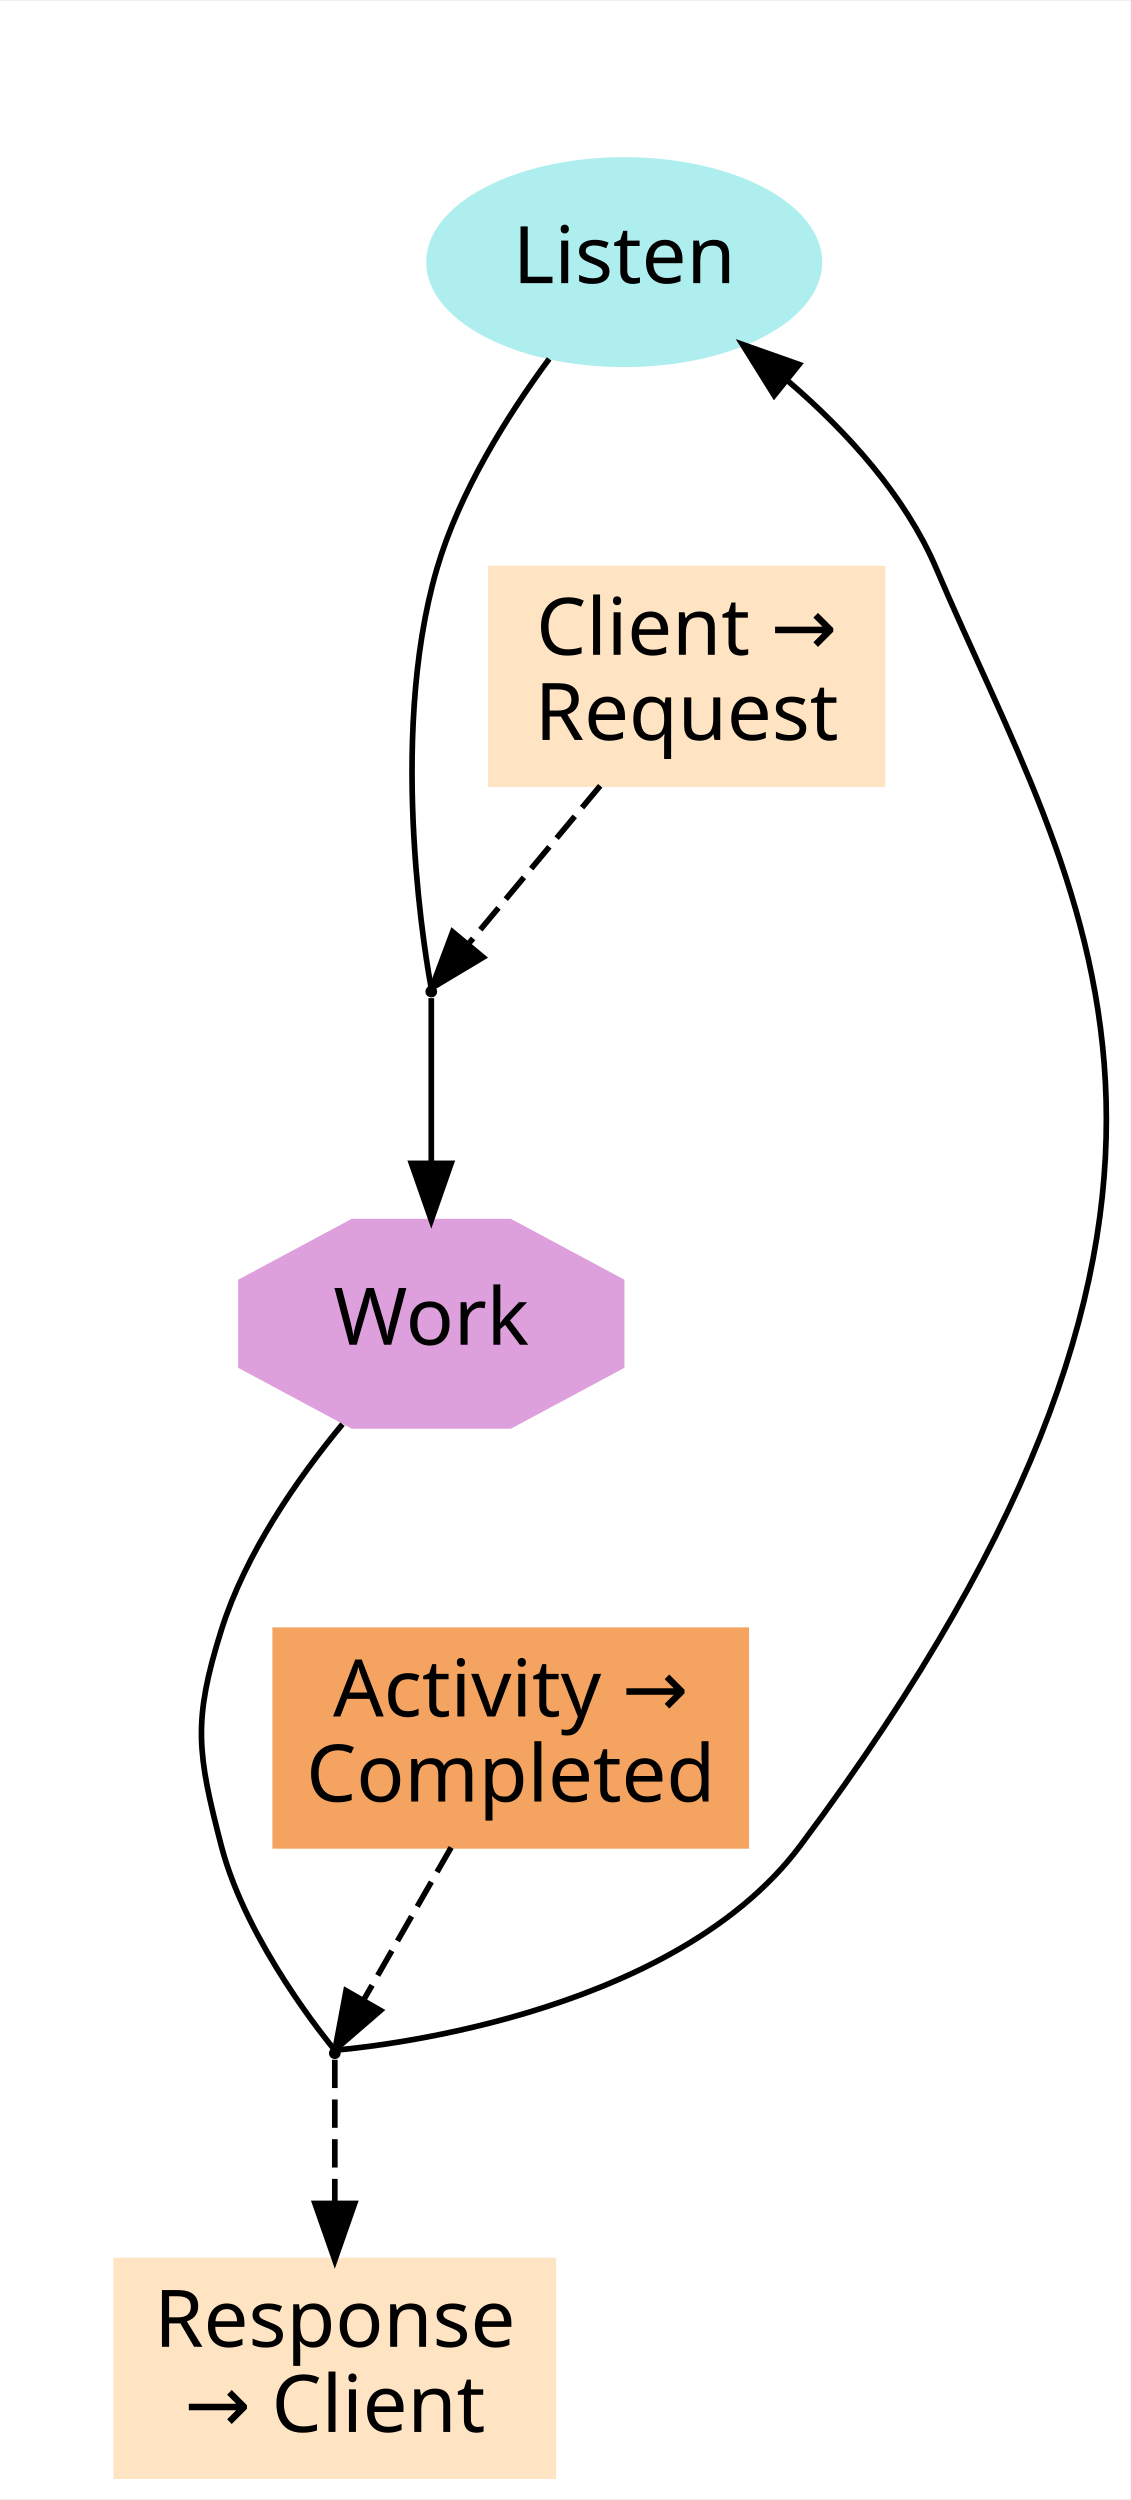
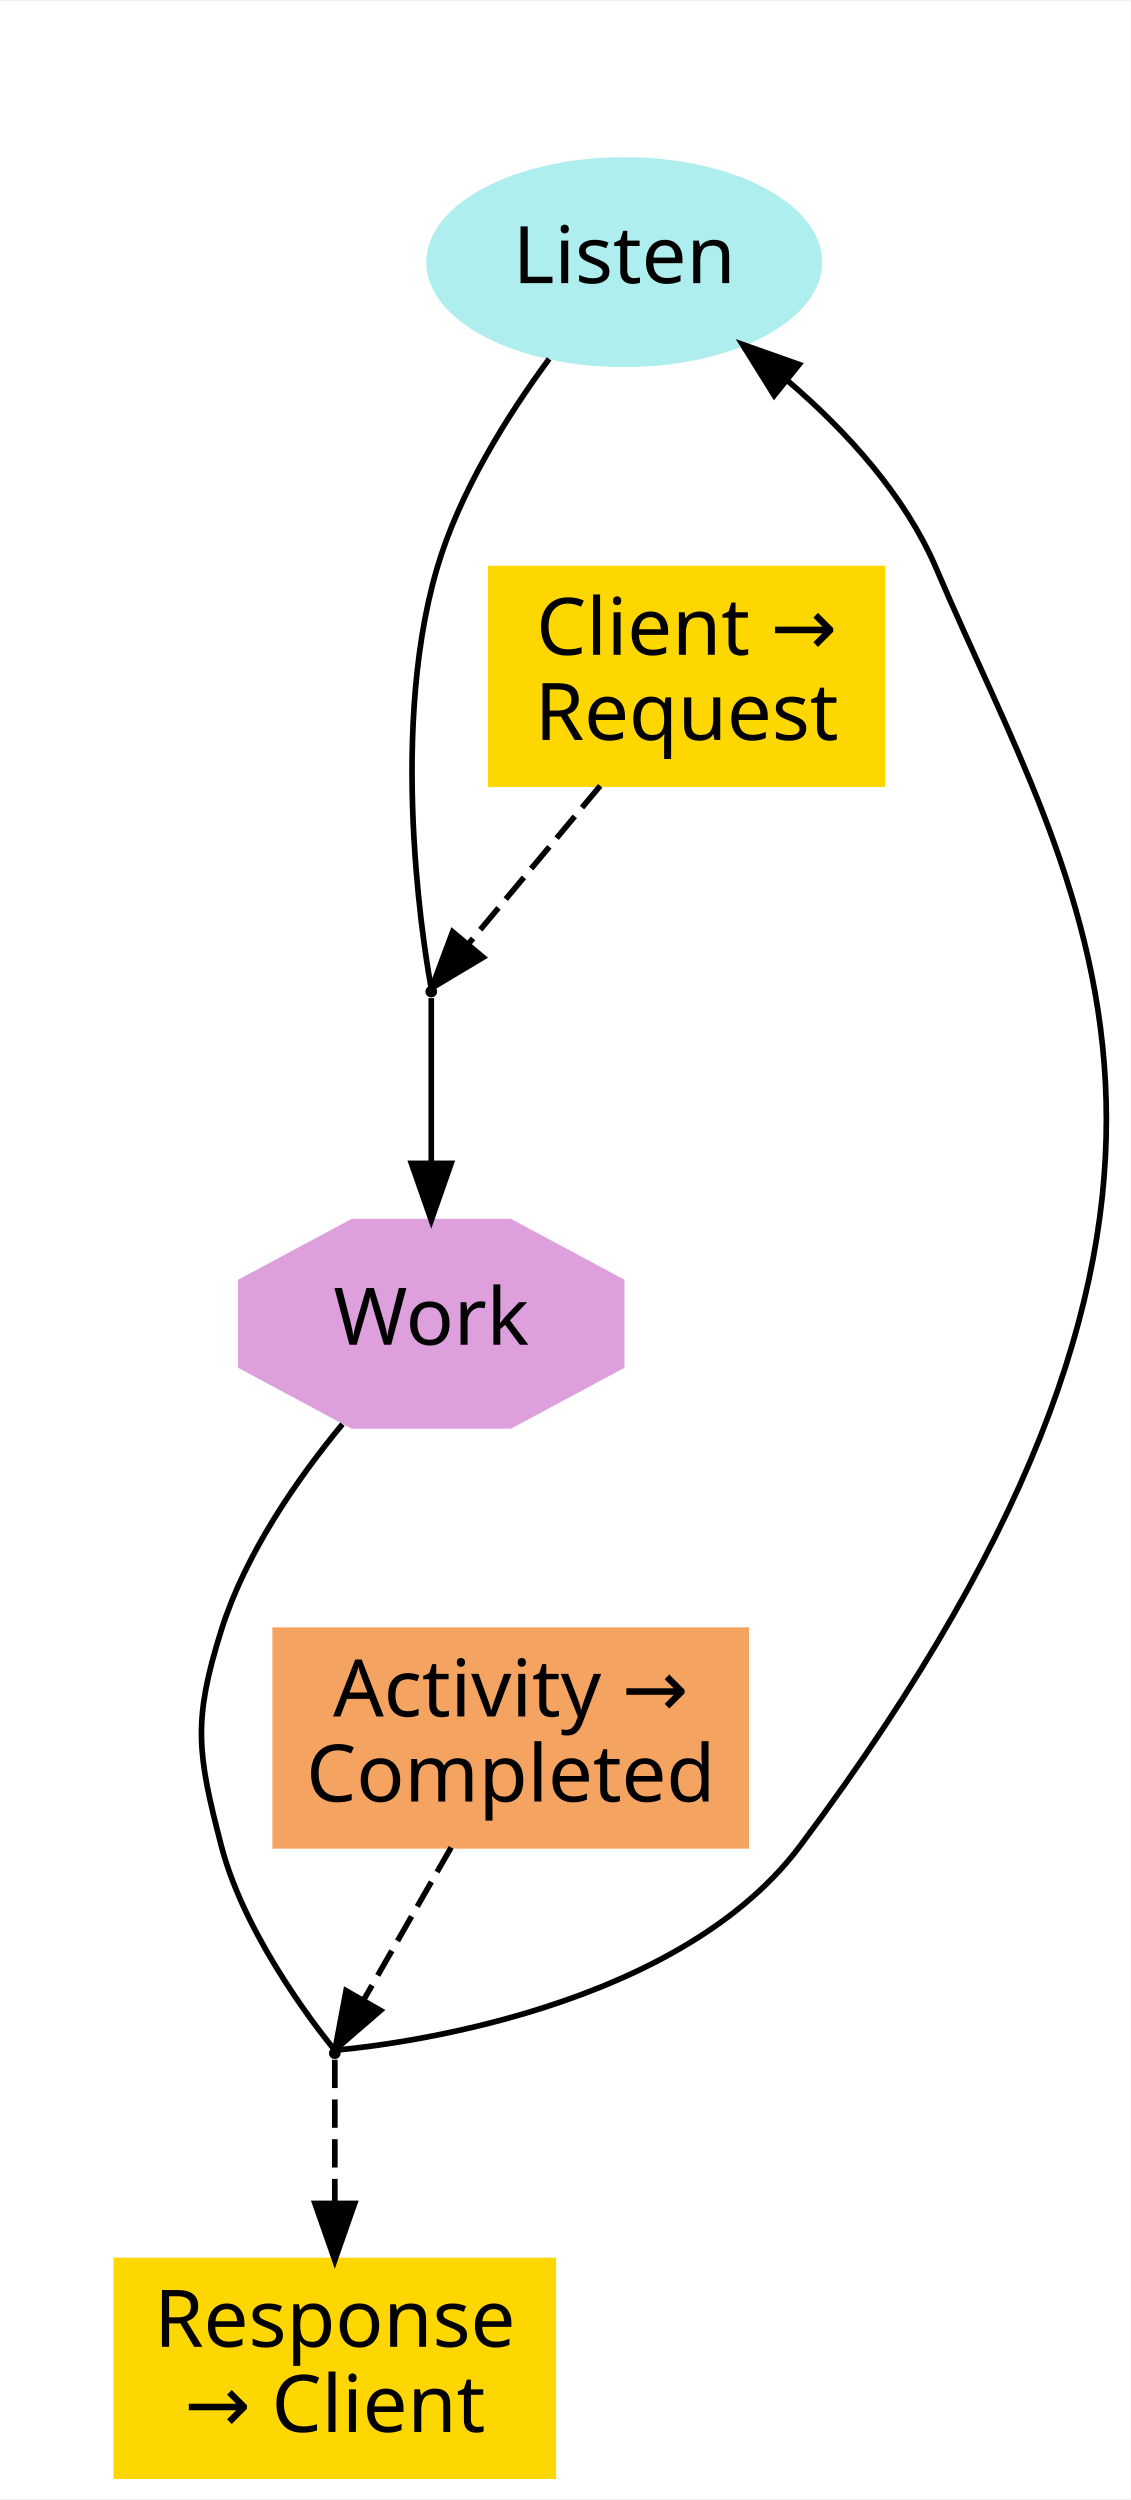
<svg xmlns="http://www.w3.org/2000/svg" width="199pt" height="440pt" viewBox="0.00 0.00 199.25 440.16">
  <g id="graph0" class="graph" transform="scale(1 1) rotate(0) translate(4 436.16)">
    <polygon fill="white" stroke="transparent" points="-4,4 -4,-436.16 195.25,-436.16 195.25,4 -4,4" />
    <g id="clust1" class="cluster">
      <polygon fill="none" stroke="white" points="46,-245.08 46,-424.16 168,-424.16 168,-245.08 46,-245.08" />
    </g>
    <g id="clust2" class="cluster">
      <polygon fill="none" stroke="white" points="54,-253.08 54,-416.16 160,-416.16 160,-253.08 54,-253.08" />
    </g>
    <g id="clust3" class="cluster">
      <polygon fill="none" stroke="white" points="8,-58 8,-237.08 144,-237.08 144,-58 8,-58" />
    </g>
    <g id="clust4" class="cluster">
      <polygon fill="none" stroke="white" points="16,-66 16,-229.08 136,-229.08 136,-66 16,-66" />
    </g>
    <g id="node1" class="node">
      <ellipse fill="PaleTurquoise" stroke="PaleTurquoise" cx="106" cy="-390.16" rx="34.39" ry="18" />
      <text text-anchor="middle" x="106" y="-386.46" font-family="sans-serif" font-size="14.00">Listen</text>
    </g>
    <g id="node2" class="node">
      <ellipse fill="black" stroke="black" cx="72" cy="-261.62" rx="0.54" ry="0.54" />
    </g>
    <g id="edge3" class="edge">
      <path fill="none" stroke="black" d="M92.77,-373.11C85.41,-363.14 76.96,-349.68 73,-336.16 64.03,-305.58 71.5,-264.8 71.98,-262.28" />
    </g>
    <g id="node3" class="node">
-       <polygon fill="Bisque" stroke="Bisque" points="151.5,-336.16 82.5,-336.16 82.5,-298.16 151.5,-298.16 151.5,-336.16" />
+       <polygon fill="Gold" stroke="Gold" points="151.5,-336.16 82.5,-336.16 82.5,-298.16 151.5,-298.16 151.5,-336.16" />
      <text text-anchor="middle" x="117" y="-320.96" font-family="sans-serif" font-size="14.00">Client →</text>
      <text text-anchor="middle" x="117" y="-305.96" font-family="sans-serif" font-size="14.00">Request</text>
    </g>
    <g id="node4" class="node">
      <polygon fill="Plum" stroke="Plum" points="105.54,-195.62 105.54,-210.54 85.89,-221.08 58.11,-221.08 38.46,-210.54 38.46,-195.62 58.11,-185.08 85.89,-185.08 105.54,-195.62" />
      <text text-anchor="middle" x="72" y="-199.38" font-family="sans-serif" font-size="14.00">Work</text>
    </g>
    <g id="edge4" class="edge">
      <path fill="none" stroke="black" d="M72,-260.46C72,-258.82 72,-244.99 72,-231.44" />
      <polygon fill="black" stroke="black" points="75.5,-231.34 72,-221.34 68.5,-231.34 75.5,-231.34" />
    </g>
    <g id="edge5" class="edge">
      <path fill="none" stroke="black" stroke-dasharray="5,2" d="M101.77,-297.88C93.86,-288.39 84.62,-277.3 78.55,-270.02" />
      <polygon fill="black" stroke="black" points="81.14,-267.66 72.05,-262.22 75.76,-272.14 81.14,-267.66" />
    </g>
    <g id="node5" class="node">
      <ellipse fill="black" stroke="black" cx="55" cy="-74.54" rx="0.54" ry="0.54" />
    </g>
    <g id="edge6" class="edge">
      <path fill="none" stroke="black" d="M56.35,-185.39C48.27,-175.62 39.24,-162.57 35,-149.08 29.93,-132.97 30.76,-127.43 35,-111.08 39.45,-93.92 54.05,-76.22 54.96,-75.13" />
    </g>
    <g id="node6" class="node">
      <polygon fill="SandyBrown" stroke="SandyBrown" points="127.5,-149.08 44.5,-149.08 44.5,-111.08 127.5,-111.08 127.5,-149.08" />
      <text text-anchor="middle" x="86" y="-133.88" font-family="sans-serif" font-size="14.00">Activity →</text>
      <text text-anchor="middle" x="86" y="-118.88" font-family="sans-serif" font-size="14.00">Completed</text>
    </g>
    <g id="edge7" class="edge">
      <path fill="none" stroke="black" d="M55.17,-75.09C58.6,-75.37 113.9,-80.21 137,-111.08 224.03,-227.4 185.41,-278.73 161,-336.16 155.51,-349.06 145.18,-360.35 134.93,-369.15" />
      <polygon fill="black" stroke="black" points="132.43,-366.67 126.83,-375.66 136.82,-372.13 132.43,-366.67" />
    </g>
    <g id="node7" class="node">
-       <polygon fill="Bisque" stroke="Bisque" points="93.5,-38 16.5,-38 16.5,0 93.5,0 93.5,-38" />
+       <polygon fill="Gold" stroke="Gold" points="93.5,-38 16.5,-38 16.5,0 93.5,0 93.5,-38" />
      <text text-anchor="middle" x="55" y="-22.8" font-family="sans-serif" font-size="14.00">Response</text>
      <text text-anchor="middle" x="55" y="-7.8" font-family="sans-serif" font-size="14.00">→ Client</text>
    </g>
    <g id="edge9" class="edge">
      <path fill="none" stroke="black" stroke-dasharray="5,2" d="M55,-73.39C55,-71.92 55,-60.18 55,-48.09" />
      <polygon fill="black" stroke="black" points="58.5,-48.06 55,-38.06 51.5,-48.06 58.5,-48.06" />
    </g>
    <g id="edge8" class="edge">
      <path fill="none" stroke="black" stroke-dasharray="5,2" d="M75.5,-110.8C70.33,-101.79 64.33,-91.33 60.16,-84.06" />
      <polygon fill="black" stroke="black" points="63.05,-82.07 55.03,-75.14 56.98,-85.55 63.05,-82.07" />
    </g>
  </g>
</svg>
